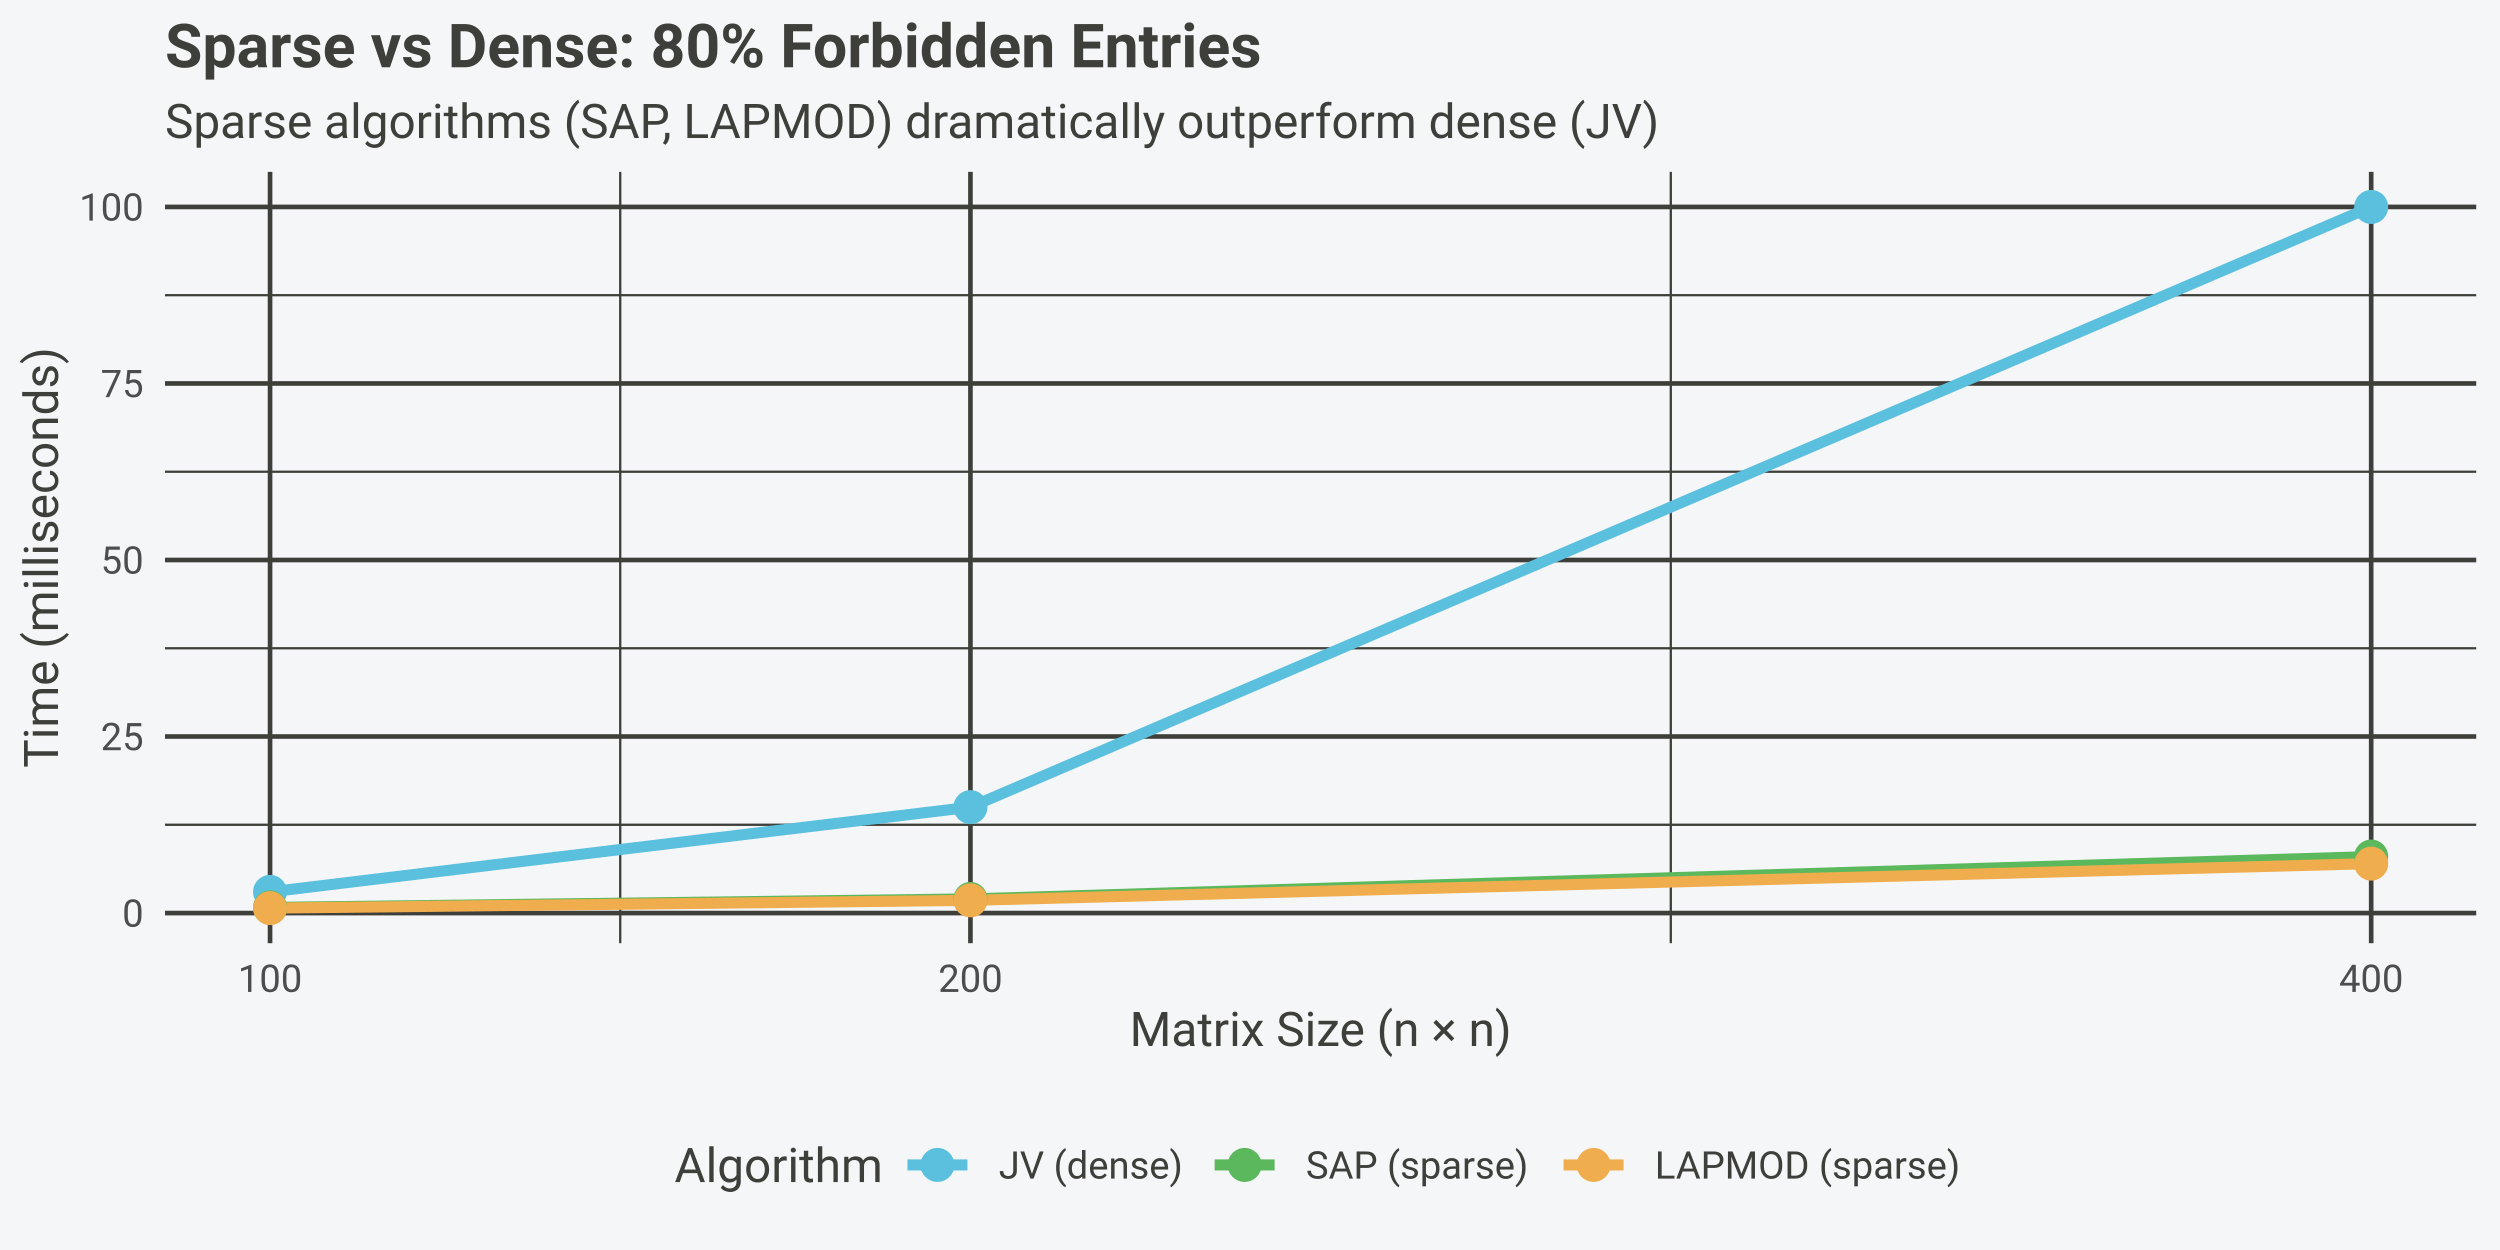
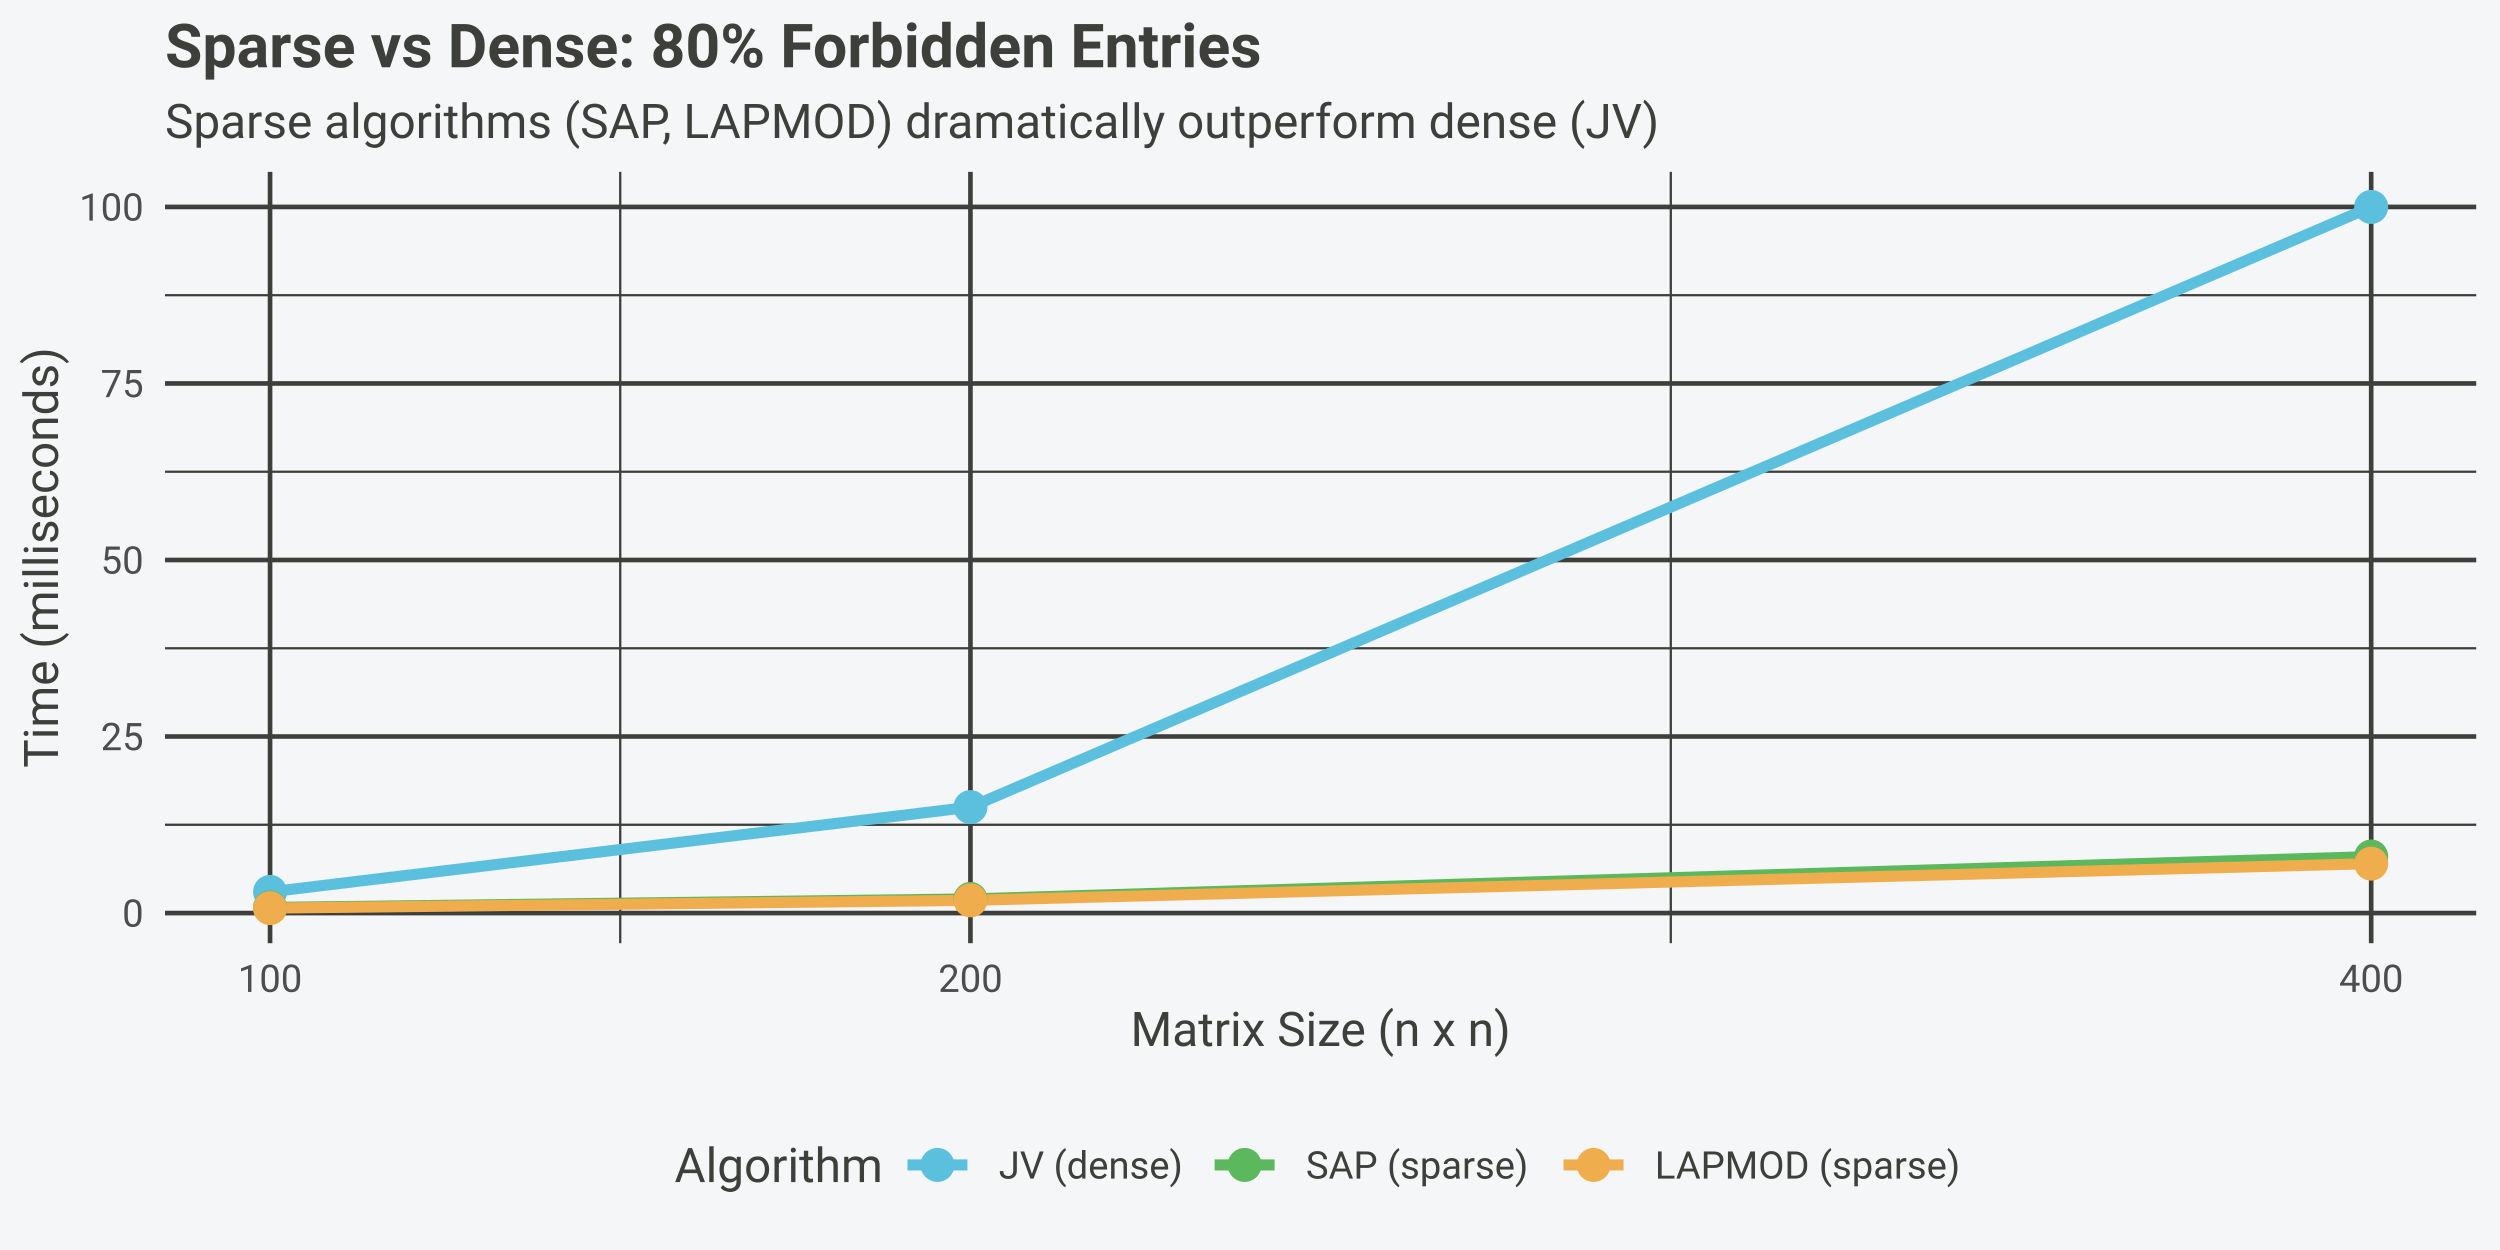
<svg xmlns="http://www.w3.org/2000/svg" width="576.00pt" height="288.00pt" viewBox="0 0 576.00 288.00">
  <g class="svglite">
    <defs>
      <style type="text/css">
    /* theme-aware-processed */
    .svglite line, .svglite polyline, .svglite polygon, .svglite path, .svglite circle {
      fill: none;
      stroke: #3E3F3A;
      stroke-linecap: round;
      stroke-linejoin: round;
      stroke-miterlimit: 10.00;
    }
    .svglite &gt; g &gt; rect {
      fill: none;
      stroke: #3E3F3A;
      stroke-linecap: round;
      stroke-linejoin: round;
      stroke-miterlimit: 10.00;
    }
    .svglite text {
      white-space: pre;
      fill: #3E3F3A;
    }
    .svglite g.glyphgroup path {
      fill: inherit;
      stroke: none;
    }
  </style>
    </defs>
    <rect width="100%" height="100%" style="stroke: none; fill: #F5F6F8;" />
    <defs>
      <clipPath id="cpMC4wMHw1NzYuMDB8MC4wMHwyODguMDA=">
        <rect x="0.00" y="0.00" width="576.00" height="288.00" />
      </clipPath>
    </defs>
    <g clip-path="url(#cpMC4wMHw1NzYuMDB8MC4wMHwyODguMDA=)">
      <rect rx="4" x="0.00" y="0.00" width="576.00" height="288.00" style="stroke-width: 1.07; stroke: none; fill: #F5F6F8;" />
    </g>
    <defs>
      <clipPath id="cpMzguMDJ8NTcwLjUyfDM5LjYwfDIxNy4zMQ==">
        <rect x="38.02" y="39.60" width="532.50" height="177.71" />
      </clipPath>
    </defs>
    <g clip-path="url(#cpMzguMDJ8NTcwLjUyfDM5LjYwfDIxNy4zMQ==)">
      <polyline points="38.02,190.03 570.52,190.03 " style="stroke-width: 0.53; stroke: #3E3F3A; stroke-linecap: butt;" />
      <polyline points="38.02,149.36 570.52,149.36 " style="stroke-width: 0.53; stroke: #3E3F3A; stroke-linecap: butt;" />
      <polyline points="38.02,108.69 570.52,108.69 " style="stroke-width: 0.53; stroke: #3E3F3A; stroke-linecap: butt;" />
      <polyline points="38.02,68.01 570.52,68.01 " style="stroke-width: 0.53; stroke: #3E3F3A; stroke-linecap: butt;" />
      <polyline points="142.90,217.31 142.90,39.60 " style="stroke-width: 0.53; stroke: #3E3F3A; stroke-linecap: butt;" />
      <polyline points="384.95,217.31 384.95,39.60 " style="stroke-width: 0.53; stroke: #3E3F3A; stroke-linecap: butt;" />
      <polyline points="38.02,210.37 570.52,210.37 " style="stroke-width: 1.07; stroke: #3E3F3A; stroke-linecap: butt;" />
      <polyline points="38.02,169.69 570.52,169.69 " style="stroke-width: 1.07; stroke: #3E3F3A; stroke-linecap: butt;" />
      <polyline points="38.02,129.02 570.52,129.02 " style="stroke-width: 1.07; stroke: #3E3F3A; stroke-linecap: butt;" />
      <polyline points="38.02,88.35 570.52,88.35 " style="stroke-width: 1.07; stroke: #3E3F3A; stroke-linecap: butt;" />
      <polyline points="38.02,47.68 570.52,47.68 " style="stroke-width: 1.07; stroke: #3E3F3A; stroke-linecap: butt;" />
      <polyline points="62.22,217.31 62.22,39.60 " style="stroke-width: 1.07; stroke: #3E3F3A; stroke-linecap: butt;" />
      <polyline points="223.59,217.31 223.59,39.60 " style="stroke-width: 1.07; stroke: #3E3F3A; stroke-linecap: butt;" />
      <polyline points="546.32,217.31 546.32,39.60 " style="stroke-width: 1.07; stroke: #3E3F3A; stroke-linecap: butt;" />
      <polyline points="62.22,205.49 223.59,185.96 546.32,47.68 " style="stroke-width: 2.56; stroke: #5BC0DE; stroke-linecap: butt;" />
      <polyline points="62.22,209.07 223.59,207.11 546.32,197.35 " style="stroke-width: 2.56; stroke: #5CB85C; stroke-linecap: butt;" />
      <polyline points="62.22,209.23 223.59,207.44 546.32,198.98 " style="stroke-width: 2.56; stroke: #F0AD4E; stroke-linecap: butt;" />
      <circle cx="62.22" cy="205.49" r="3.56" style="stroke-width: 0.71; stroke: #5BC0DE; fill: #5BC0DE;" />
      <circle cx="62.22" cy="209.07" r="3.56" style="stroke-width: 0.71; stroke: #5CB85C; fill: #5CB85C;" />
      <circle cx="62.22" cy="209.23" r="3.56" style="stroke-width: 0.71; stroke: #F0AD4E; fill: #F0AD4E;" />
      <circle cx="223.59" cy="185.96" r="3.56" style="stroke-width: 0.71; stroke: #5BC0DE; fill: #5BC0DE;" />
      <circle cx="223.59" cy="207.11" r="3.56" style="stroke-width: 0.71; stroke: #5CB85C; fill: #5CB85C;" />
      <circle cx="223.59" cy="207.44" r="3.56" style="stroke-width: 0.71; stroke: #F0AD4E; fill: #F0AD4E;" />
      <circle cx="546.32" cy="47.68" r="3.56" style="stroke-width: 0.71; stroke: #5BC0DE; fill: #5BC0DE;" />
      <circle cx="546.32" cy="197.35" r="3.56" style="stroke-width: 0.71; stroke: #5CB85C; fill: #5CB85C;" />
      <circle cx="546.32" cy="198.98" r="3.56" style="stroke-width: 0.71; stroke: #F0AD4E; fill: #F0AD4E;" />
    </g>
    <g clip-path="url(#cpMC4wMHw1NzYuMDB8MC4wMHwyODguMDA=)">
      <text x="33.09" y="213.52" text-anchor="end" style="font-size: 8.80px;fill: #4D4D4D; font-family: &quot;Roboto&quot;, -apple-system, BlinkMacSystemFont, &quot;Segoe UI&quot;, system-ui, sans-serif;" textLength="4.89px" lengthAdjust="spacingAndGlyphs">0</text>
      <text x="33.09" y="172.84" text-anchor="end" style="font-size: 8.80px;fill: #4D4D4D; font-family: &quot;Roboto&quot;, -apple-system, BlinkMacSystemFont, &quot;Segoe UI&quot;, system-ui, sans-serif;" textLength="9.78px" lengthAdjust="spacingAndGlyphs">25</text>
      <text x="33.09" y="132.17" text-anchor="end" style="font-size: 8.80px;fill: #4D4D4D; font-family: &quot;Roboto&quot;, -apple-system, BlinkMacSystemFont, &quot;Segoe UI&quot;, system-ui, sans-serif;" textLength="9.78px" lengthAdjust="spacingAndGlyphs">50</text>
      <text x="33.09" y="91.50" text-anchor="end" style="font-size: 8.80px;fill: #4D4D4D; font-family: &quot;Roboto&quot;, -apple-system, BlinkMacSystemFont, &quot;Segoe UI&quot;, system-ui, sans-serif;" textLength="9.78px" lengthAdjust="spacingAndGlyphs">75</text>
      <text x="33.09" y="50.83" text-anchor="end" style="font-size: 8.80px;fill: #4D4D4D; font-family: &quot;Roboto&quot;, -apple-system, BlinkMacSystemFont, &quot;Segoe UI&quot;, system-ui, sans-serif;" textLength="14.67px" lengthAdjust="spacingAndGlyphs">100</text>
      <text x="62.22" y="228.54" text-anchor="middle" style="font-size: 8.80px;fill: #4D4D4D; font-family: &quot;Roboto&quot;, -apple-system, BlinkMacSystemFont, &quot;Segoe UI&quot;, system-ui, sans-serif;" textLength="14.67px" lengthAdjust="spacingAndGlyphs">100</text>
      <text x="223.59" y="228.54" text-anchor="middle" style="font-size: 8.80px;fill: #4D4D4D; font-family: &quot;Roboto&quot;, -apple-system, BlinkMacSystemFont, &quot;Segoe UI&quot;, system-ui, sans-serif;" textLength="14.67px" lengthAdjust="spacingAndGlyphs">200</text>
      <text x="546.32" y="228.54" text-anchor="middle" style="font-size: 8.80px;fill: #4D4D4D; font-family: &quot;Roboto&quot;, -apple-system, BlinkMacSystemFont, &quot;Segoe UI&quot;, system-ui, sans-serif;" textLength="14.67px" lengthAdjust="spacingAndGlyphs">400</text>
-       <text x="304.27" y="241.00" text-anchor="middle" style="font-size: 11.00px; font-family: &quot;Roboto&quot;, -apple-system, BlinkMacSystemFont, &quot;Segoe UI&quot;, system-ui, sans-serif;" textLength="89.58px" lengthAdjust="spacingAndGlyphs">Matrix Size (n × n)</text>
+       <text x="304.27" y="241.00" text-anchor="middle" style="font-size: 11.00px; font-family: &quot;Roboto&quot;, -apple-system, BlinkMacSystemFont, &quot;Segoe UI&quot;, system-ui, sans-serif;" textLength="88.66px" lengthAdjust="spacingAndGlyphs">Matrix Size (n x n)</text>
      <text transform="translate(13.36,128.45) rotate(-90)" text-anchor="middle" style="font-size: 11.00px; font-family: &quot;Roboto&quot;, -apple-system, BlinkMacSystemFont, &quot;Segoe UI&quot;, system-ui, sans-serif;" textLength="94.31px" lengthAdjust="spacingAndGlyphs">Time (milliseconds)</text>
      <text x="155.40" y="272.34" style="font-size: 11.00px; font-family: &quot;Roboto&quot;, -apple-system, BlinkMacSystemFont, &quot;Segoe UI&quot;, system-ui, sans-serif;" textLength="46.47px" lengthAdjust="spacingAndGlyphs">Algorithm</text>
      <line x1="209.08" y1="268.40" x2="222.90" y2="268.40" style="stroke-width: 2.56; stroke: #5BC0DE; stroke-linecap: butt;" />
      <circle cx="215.99" cy="268.40" r="3.56" style="stroke-width: 0.71; stroke: #5BC0DE; fill: #5BC0DE;" />
      <line x1="279.85" y1="268.40" x2="293.67" y2="268.40" style="stroke-width: 2.56; stroke: #5CB85C; stroke-linecap: butt;" />
      <circle cx="286.76" cy="268.40" r="3.56" style="stroke-width: 0.71; stroke: #5CB85C; fill: #5CB85C;" />
      <line x1="360.24" y1="268.40" x2="374.07" y2="268.40" style="stroke-width: 2.56; stroke: #F0AD4E; stroke-linecap: butt;" />
      <circle cx="367.16" cy="268.40" r="3.56" style="stroke-width: 0.71; stroke: #F0AD4E; fill: #F0AD4E;" />
      <text x="230.11" y="271.55" style="font-size: 8.80px; font-family: &quot;Roboto&quot;, -apple-system, BlinkMacSystemFont, &quot;Segoe UI&quot;, system-ui, sans-serif;" textLength="42.53px" lengthAdjust="spacingAndGlyphs">JV (dense)</text>
      <text x="300.88" y="271.55" style="font-size: 8.80px; font-family: &quot;Roboto&quot;, -apple-system, BlinkMacSystemFont, &quot;Segoe UI&quot;, system-ui, sans-serif;" textLength="52.16px" lengthAdjust="spacingAndGlyphs">SAP (sparse)</text>
      <text x="381.28" y="271.55" style="font-size: 8.80px; font-family: &quot;Roboto&quot;, -apple-system, BlinkMacSystemFont, &quot;Segoe UI&quot;, system-ui, sans-serif;" textLength="71.86px" lengthAdjust="spacingAndGlyphs">LAPMOD (sparse)</text>
      <text x="38.02" y="31.80" style="font-size: 11.00px;fill: #3E3F3A; font-family: &quot;Roboto&quot;, -apple-system, BlinkMacSystemFont, &quot;Segoe UI&quot;, system-ui, sans-serif;" textLength="346.58px" lengthAdjust="spacingAndGlyphs">Sparse algorithms (SAP, LAPMOD) dramatically outperform dense (JV)</text>
      <text x="38.02" y="15.50" style="font-size: 14.00px; font-weight: bold;fill: #3E3F3A; font-family: &quot;Roboto&quot;, -apple-system, BlinkMacSystemFont, &quot;Segoe UI&quot;, system-ui, sans-serif;" textLength="272.23px" lengthAdjust="spacingAndGlyphs">Sparse vs Dense: 80% Forbidden Entries</text>
    </g>
  </g>
</svg>
